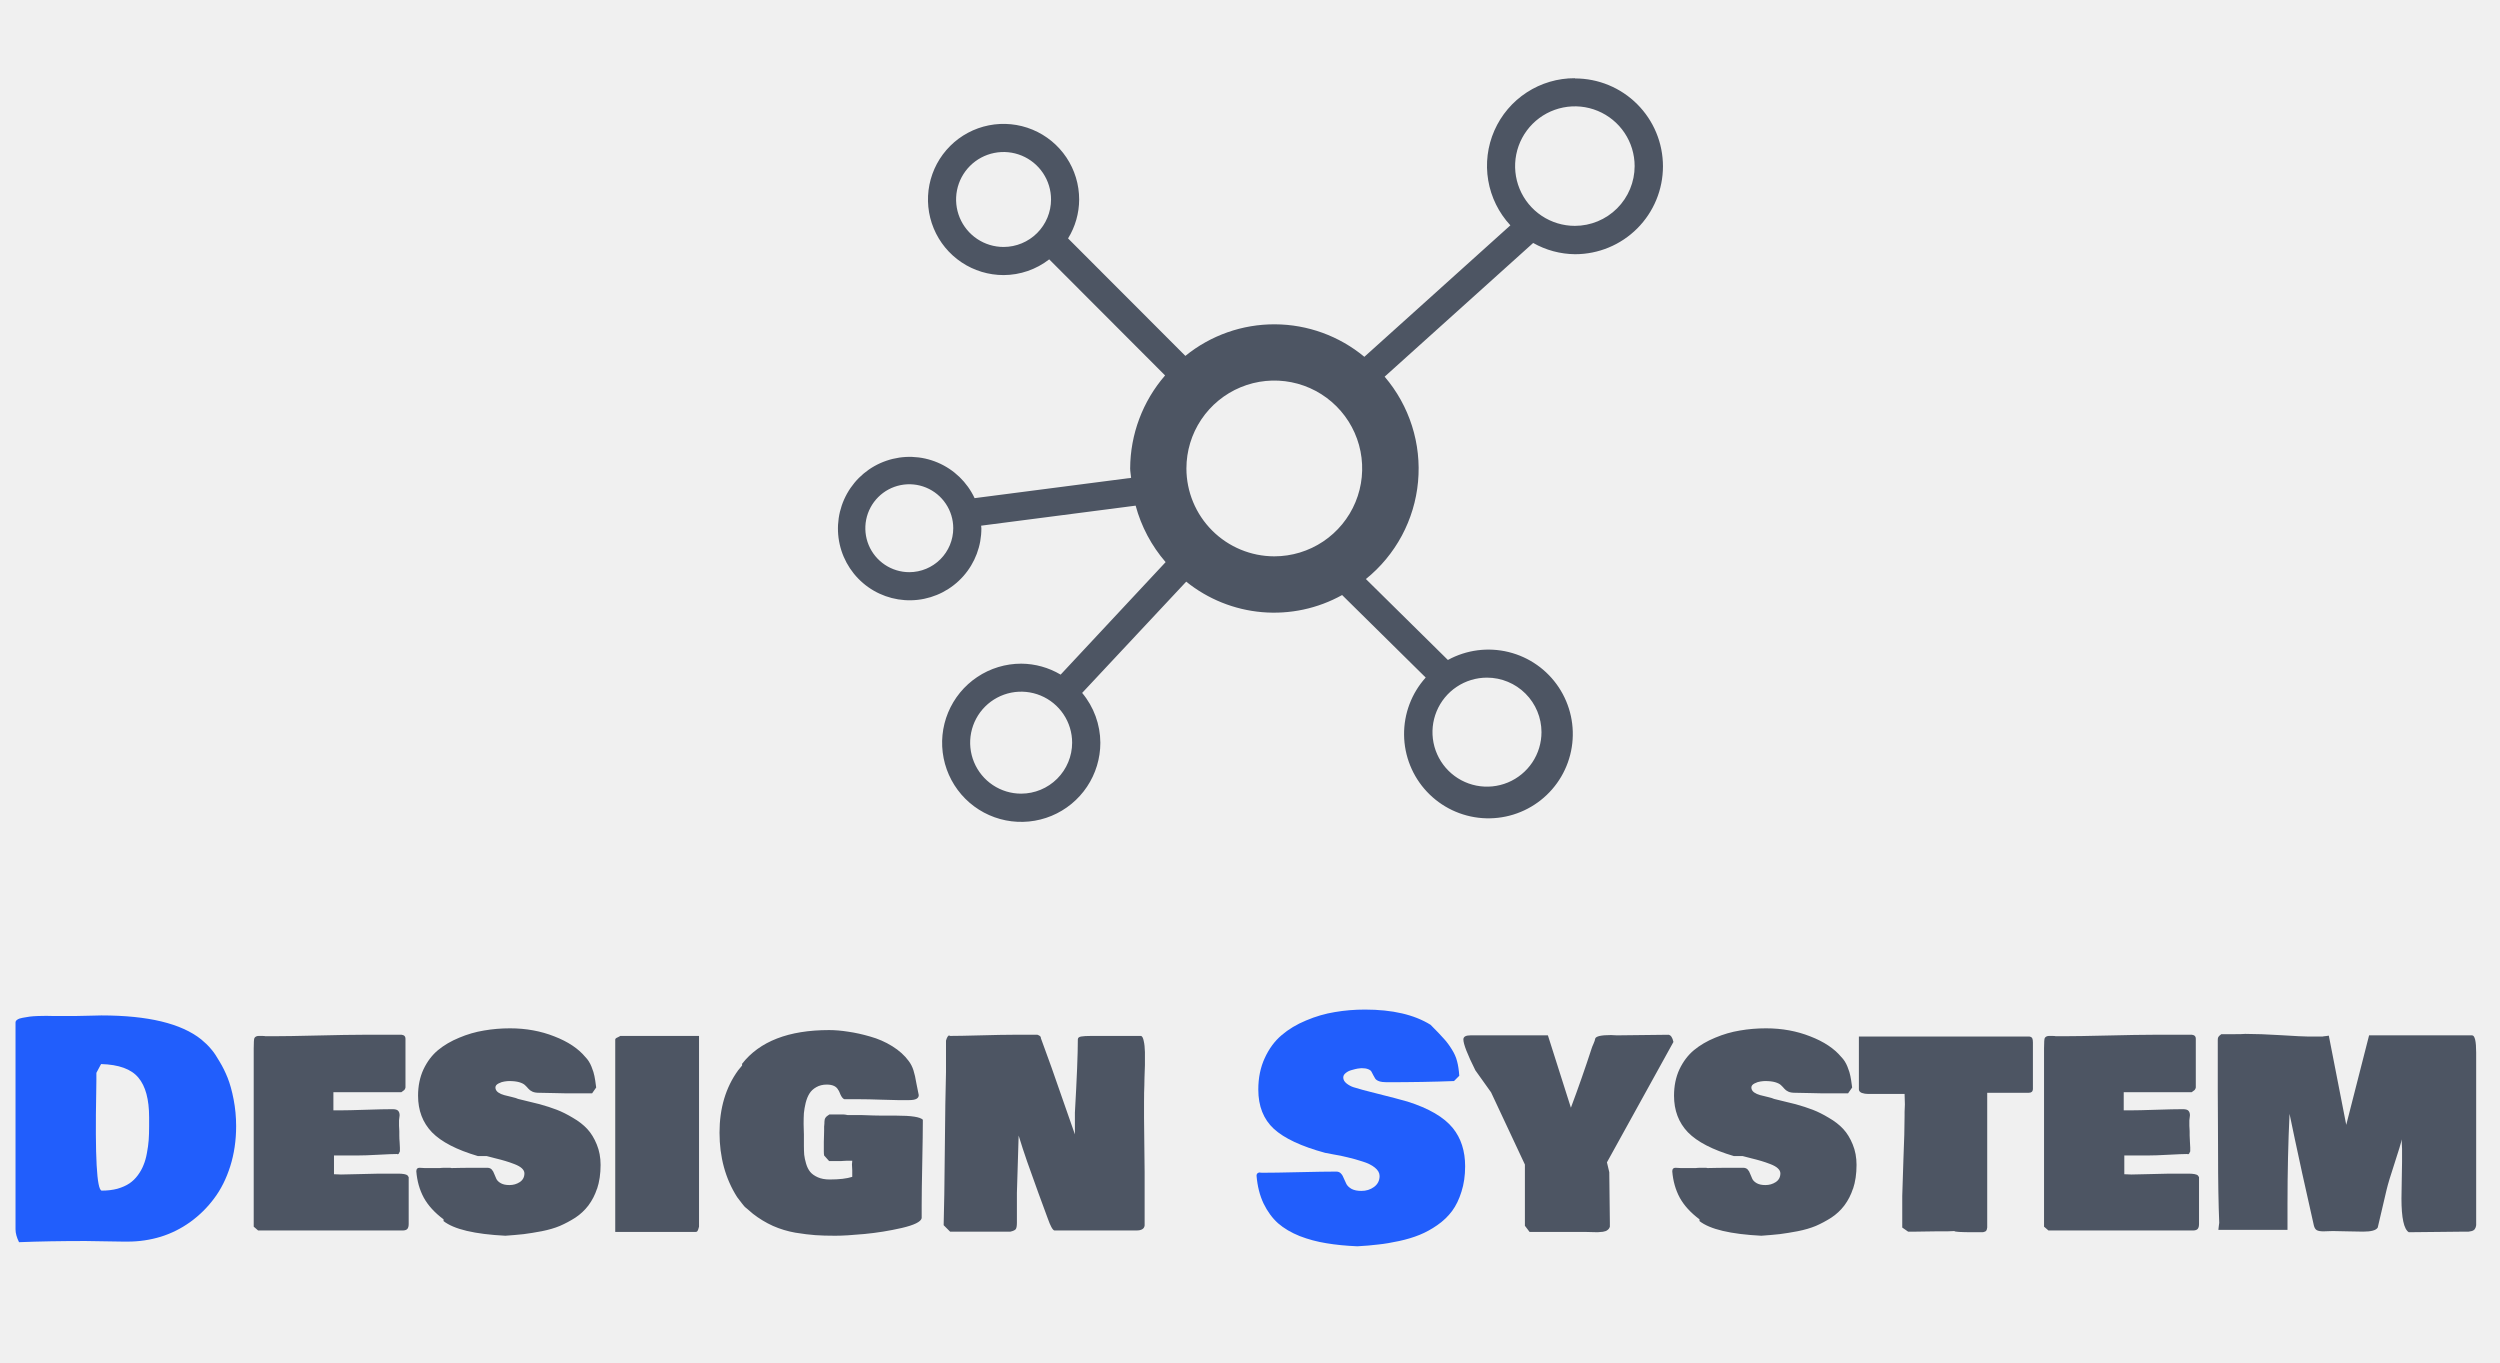
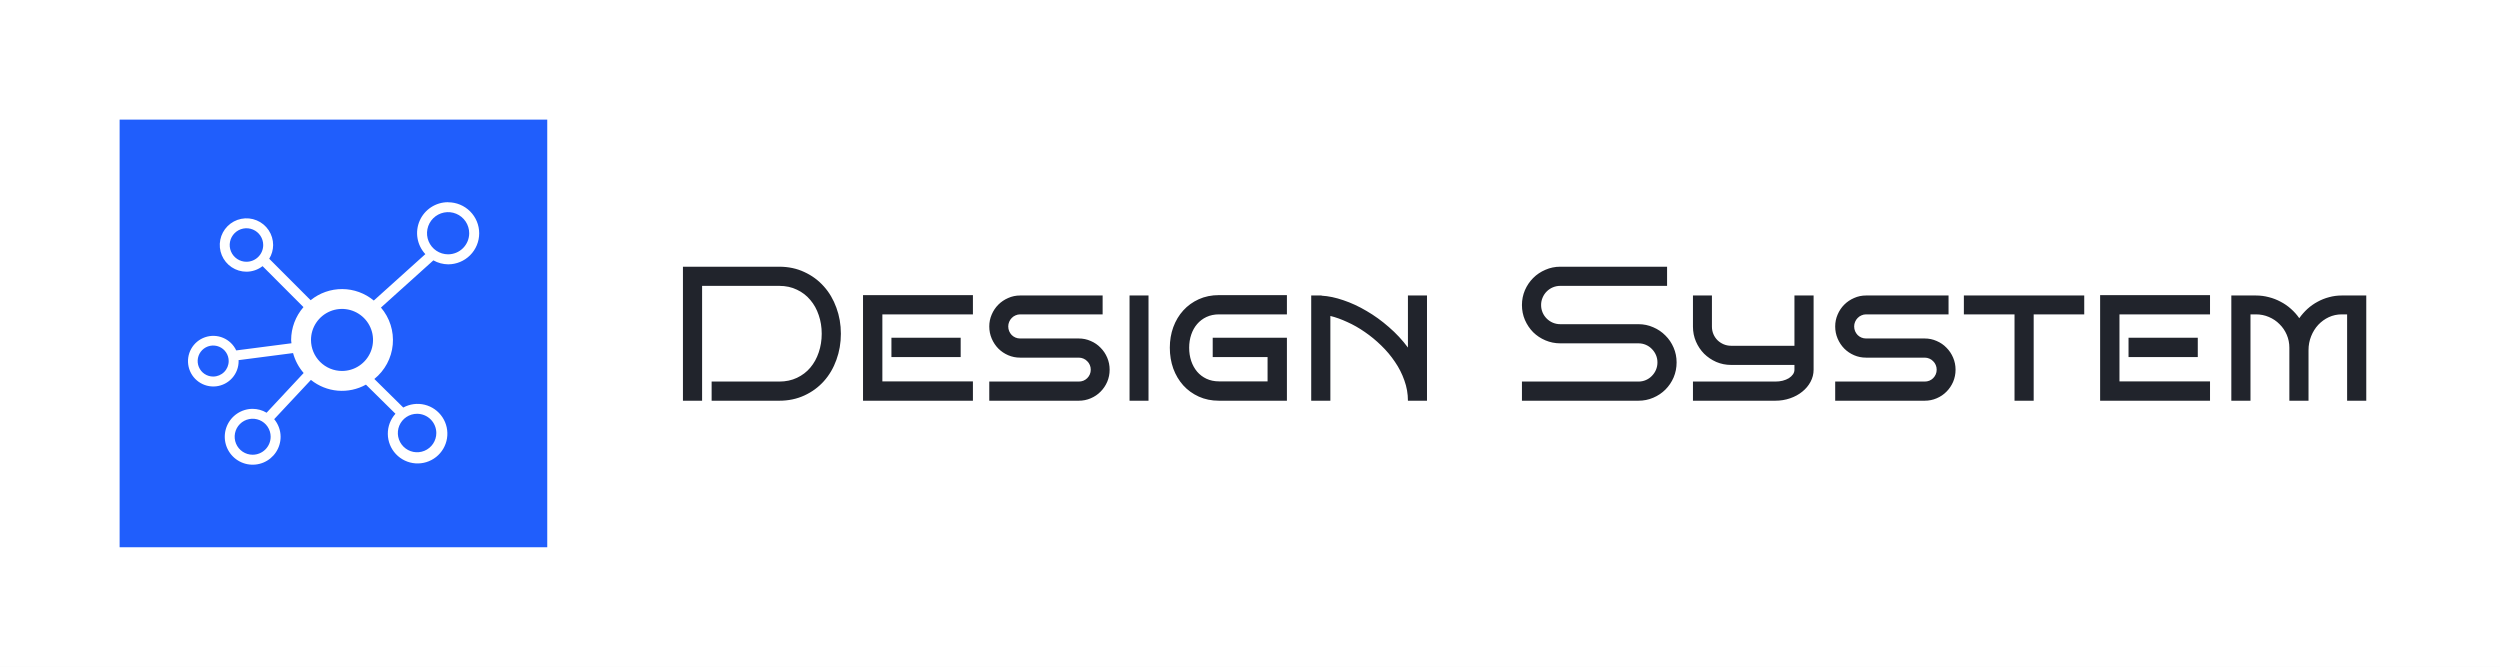
- <svg xmlns="http://www.w3.org/2000/svg" width="200" height="109" viewBox="0 0 200 109" fill="none">
-   <path d="M1.242 81.797C1.242 81.711 1.289 81.637 1.383 81.574C1.484 81.504 1.629 81.453 1.816 81.422C2.004 81.383 2.191 81.352 2.379 81.328C2.566 81.305 2.789 81.289 3.047 81.281C3.312 81.273 3.531 81.269 3.703 81.269C3.875 81.269 4.07 81.273 4.289 81.281C4.516 81.281 4.648 81.281 4.688 81.281H6C6.258 81.281 6.617 81.273 7.078 81.258C7.547 81.242 7.891 81.234 8.109 81.234C11.836 81.234 14.5 81.875 16.102 83.156L16.523 83.531C16.656 83.656 16.805 83.82 16.969 84.023C17.133 84.219 17.332 84.519 17.566 84.926C17.809 85.324 18.023 85.758 18.211 86.227C18.398 86.695 18.559 87.273 18.691 87.961C18.824 88.648 18.891 89.359 18.891 90.094C18.891 91.234 18.734 92.301 18.422 93.293C18.109 94.285 17.68 95.144 17.133 95.871C16.594 96.598 15.957 97.227 15.223 97.758C14.496 98.281 13.707 98.676 12.855 98.941C12.004 99.199 11.125 99.328 10.219 99.328H9.844C9.508 99.328 9.008 99.32 8.344 99.305C7.68 99.289 7.18 99.281 6.844 99.281C4.883 99.281 3.109 99.312 1.523 99.375C1.336 99 1.242 98.656 1.242 98.344V81.797ZM8.133 95.25C8.602 95.25 9.023 95.199 9.398 95.098C9.773 94.988 10.09 94.848 10.348 94.676C10.605 94.504 10.832 94.285 11.027 94.019C11.223 93.754 11.375 93.481 11.484 93.199C11.602 92.918 11.691 92.598 11.754 92.238C11.824 91.871 11.871 91.527 11.895 91.207C11.918 90.879 11.93 90.516 11.93 90.117V89.391C11.93 87.953 11.645 86.894 11.074 86.215C10.504 85.527 9.508 85.164 8.086 85.125C8.047 85.211 7.984 85.328 7.898 85.477C7.812 85.625 7.75 85.742 7.711 85.828V86.391C7.711 86.508 7.707 86.812 7.699 87.305C7.598 92.539 7.742 95.188 8.133 95.25ZM108.586 99.703C107.664 99.664 106.836 99.582 106.102 99.457C105.367 99.34 104.656 99.148 103.969 98.883C103.289 98.609 102.715 98.269 102.246 97.863C101.785 97.449 101.398 96.922 101.086 96.281C100.781 95.641 100.594 94.898 100.523 94.055C100.523 93.906 100.602 93.82 100.758 93.797C100.805 93.812 100.883 93.82 100.992 93.82C101.641 93.82 102.625 93.805 103.945 93.773C105.266 93.742 106.25 93.727 106.898 93.727C107.062 93.727 107.191 93.781 107.285 93.891C107.379 93.992 107.453 94.121 107.508 94.277C107.57 94.426 107.641 94.578 107.719 94.734C107.805 94.883 107.945 95.012 108.141 95.121C108.344 95.223 108.602 95.273 108.914 95.273C109.297 95.273 109.633 95.168 109.922 94.957C110.219 94.738 110.367 94.445 110.367 94.078C110.367 93.836 110.242 93.613 109.992 93.41C109.742 93.207 109.41 93.043 108.996 92.918C108.59 92.785 108.199 92.676 107.824 92.59C107.457 92.496 107.078 92.418 106.688 92.356C106.297 92.285 106.07 92.242 106.008 92.227C104.109 91.711 102.742 91.07 101.906 90.305C101.078 89.539 100.664 88.492 100.664 87.164C100.664 86.227 100.836 85.387 101.18 84.644C101.523 83.894 101.973 83.285 102.527 82.816C103.082 82.34 103.738 81.945 104.496 81.633C105.254 81.312 106.02 81.09 106.793 80.965C107.566 80.832 108.367 80.766 109.195 80.766C111.391 80.766 113.141 81.172 114.445 81.984C114.922 82.461 115.27 82.824 115.488 83.074C115.715 83.316 115.93 83.602 116.133 83.93C116.344 84.258 116.488 84.582 116.566 84.902C116.652 85.215 116.711 85.602 116.742 86.062L116.32 86.484C114.719 86.547 112.922 86.578 110.93 86.578C110.68 86.578 110.477 86.551 110.32 86.496C110.172 86.441 110.07 86.371 110.016 86.285C109.969 86.199 109.918 86.109 109.863 86.016C109.816 85.922 109.77 85.832 109.723 85.746C109.684 85.66 109.594 85.59 109.453 85.535C109.32 85.481 109.141 85.453 108.914 85.453C108.852 85.453 108.75 85.465 108.609 85.488C108.477 85.512 108.316 85.551 108.129 85.606C107.949 85.652 107.793 85.731 107.66 85.84C107.527 85.941 107.461 86.062 107.461 86.203C107.461 86.375 107.547 86.531 107.719 86.672C107.898 86.812 108.086 86.914 108.281 86.977C108.477 87.039 108.719 87.109 109.008 87.188C109.297 87.258 109.477 87.305 109.547 87.328C111.25 87.758 112.266 88.023 112.594 88.125C114.305 88.664 115.516 89.371 116.227 90.246C116.883 91.059 117.211 92.078 117.211 93.305C117.211 94.047 117.113 94.723 116.918 95.332C116.73 95.941 116.48 96.457 116.168 96.879C115.855 97.301 115.465 97.676 114.996 98.004C114.527 98.332 114.051 98.594 113.566 98.789C113.09 98.984 112.547 99.148 111.938 99.281C111.328 99.414 110.766 99.508 110.25 99.562C109.742 99.625 109.188 99.672 108.586 99.703Z" fill="#215EFC" />
-   <path d="M20.297 83.859C20.297 83.391 20.316 83.117 20.355 83.039C20.426 82.93 20.539 82.875 20.695 82.875H20.977C21.102 82.875 21.188 82.883 21.234 82.898H21.844C22.633 82.898 23.824 82.879 25.418 82.84C27.02 82.801 28.219 82.781 29.016 82.781H32.133C32.336 82.805 32.438 82.906 32.438 83.086V87C32.43 87.047 32.414 87.09 32.391 87.129C32.375 87.16 32.359 87.184 32.344 87.199C32.336 87.207 32.301 87.234 32.238 87.281C32.176 87.32 32.133 87.352 32.109 87.375H26.672V88.828H27.188C27.641 88.828 28.332 88.812 29.262 88.781C30.191 88.75 30.906 88.734 31.406 88.734C31.625 88.734 31.773 88.777 31.852 88.863C31.93 88.949 31.969 89.07 31.969 89.227C31.969 89.266 31.961 89.332 31.945 89.426C31.93 89.519 31.922 89.586 31.922 89.625V90.07C31.922 90.102 31.926 90.168 31.934 90.269C31.941 90.363 31.945 90.445 31.945 90.516V90.844C31.945 91.016 31.953 91.188 31.969 91.359C31.984 91.531 31.992 91.68 31.992 91.805V92.109C31.953 92.203 31.922 92.266 31.898 92.297C31.875 92.328 31.836 92.344 31.781 92.344V92.32C31.492 92.32 30.992 92.34 30.281 92.379C29.578 92.418 29.016 92.438 28.594 92.438H26.719V93.938C26.781 93.938 26.875 93.941 27 93.949C27.125 93.957 27.219 93.961 27.281 93.961C27.633 93.961 28.152 93.949 28.84 93.926C29.527 93.902 30.023 93.891 30.328 93.891H31.828C32.234 93.891 32.492 93.938 32.602 94.031C32.641 94.078 32.672 94.125 32.695 94.172V97.922C32.695 98.086 32.664 98.211 32.602 98.297C32.539 98.383 32.422 98.43 32.25 98.438H20.648L20.297 98.133V83.859ZM43.102 87.422C42.891 87.422 42.719 87.391 42.586 87.328C42.453 87.266 42.348 87.188 42.27 87.094C42.191 87 42.102 86.906 42 86.812C41.906 86.719 41.754 86.641 41.543 86.578C41.332 86.516 41.062 86.484 40.734 86.484C40.633 86.484 40.508 86.496 40.359 86.519C40.219 86.535 40.062 86.586 39.891 86.672C39.719 86.758 39.633 86.867 39.633 87C39.633 87.148 39.703 87.277 39.844 87.387C39.992 87.488 40.156 87.562 40.336 87.609C40.523 87.648 40.73 87.699 40.957 87.762C41.191 87.816 41.355 87.867 41.449 87.914L43.172 88.336C43.68 88.477 44.137 88.625 44.543 88.781C44.949 88.938 45.379 89.152 45.832 89.426C46.293 89.691 46.676 89.988 46.98 90.316C47.285 90.644 47.539 91.059 47.742 91.559C47.945 92.051 48.047 92.594 48.047 93.188C48.047 93.906 47.953 94.547 47.766 95.109V95.086C47.602 95.586 47.371 96.035 47.074 96.434C46.777 96.824 46.426 97.152 46.02 97.418C45.613 97.676 45.203 97.894 44.789 98.074C44.375 98.246 43.895 98.387 43.348 98.496C42.809 98.598 42.324 98.676 41.895 98.731C41.473 98.777 40.984 98.82 40.43 98.859C37.969 98.734 36.32 98.344 35.484 97.688V97.547C34.773 97.016 34.246 96.438 33.902 95.812C33.566 95.188 33.367 94.484 33.305 93.703C33.305 93.516 33.391 93.422 33.562 93.422C33.609 93.422 33.68 93.426 33.773 93.434C33.867 93.441 33.938 93.445 33.984 93.445H35.18C35.289 93.43 35.445 93.422 35.648 93.422H35.953C36.016 93.422 36.07 93.43 36.117 93.445C36.57 93.43 37.344 93.422 38.438 93.422H38.977C39.133 93.422 39.254 93.469 39.34 93.562C39.426 93.656 39.492 93.773 39.539 93.914C39.594 94.047 39.652 94.184 39.715 94.324C39.785 94.457 39.906 94.57 40.078 94.664C40.25 94.758 40.477 94.805 40.758 94.805C41.062 94.805 41.336 94.727 41.578 94.57C41.828 94.406 41.953 94.172 41.953 93.867C41.953 93.727 41.887 93.594 41.754 93.469C41.621 93.344 41.422 93.231 41.156 93.129C40.891 93.027 40.652 92.945 40.441 92.883C40.238 92.82 39.961 92.746 39.609 92.66C39.258 92.574 39.031 92.516 38.93 92.484H38.227C36.531 91.984 35.309 91.352 34.559 90.586C33.816 89.812 33.445 88.836 33.445 87.656C33.445 86.875 33.59 86.172 33.879 85.547C34.176 84.922 34.562 84.41 35.039 84.012C35.523 83.613 36.09 83.281 36.738 83.016C37.387 82.742 38.047 82.551 38.719 82.441C39.391 82.324 40.086 82.266 40.805 82.266C42.078 82.266 43.258 82.481 44.344 82.91C45.438 83.332 46.266 83.883 46.828 84.562C47.031 84.766 47.195 85.023 47.32 85.336C47.445 85.648 47.523 85.898 47.555 86.086C47.594 86.266 47.641 86.57 47.695 87L47.367 87.469H45.375C45.156 87.469 44.793 87.461 44.285 87.445C43.777 87.43 43.383 87.422 43.102 87.422ZM49.219 98.555V83.156C49.227 83.094 49.289 83.039 49.406 82.992C49.523 82.938 49.594 82.898 49.617 82.875H55.922V98.133C55.883 98.297 55.844 98.41 55.805 98.473C55.773 98.527 55.719 98.555 55.641 98.555H49.219ZM73.734 97.453C73.672 97.742 73.141 98.004 72.141 98.238C71.148 98.465 70.156 98.625 69.164 98.719C68.18 98.812 67.398 98.859 66.82 98.859C66.211 98.859 65.68 98.844 65.227 98.812C64.781 98.781 64.246 98.715 63.621 98.613C63.004 98.504 62.41 98.324 61.84 98.074C61.27 97.816 60.734 97.492 60.234 97.102L59.742 96.68C59.609 96.586 59.477 96.445 59.344 96.258L58.969 95.766C58.031 94.289 57.562 92.57 57.562 90.609C57.562 88.664 58.055 87.008 59.039 85.641L59.367 85.242V85.078V85.102C60.773 83.305 63.094 82.406 66.328 82.406C66.797 82.406 67.305 82.449 67.852 82.535C68.406 82.613 68.992 82.742 69.609 82.922C70.234 83.094 70.824 83.352 71.379 83.695C71.934 84.039 72.375 84.438 72.703 84.891C72.867 85.109 72.992 85.356 73.078 85.629C73.164 85.894 73.242 86.242 73.312 86.672C73.391 87.094 73.453 87.406 73.5 87.609C73.5 87.875 73.25 88.008 72.75 88.008H71.789C71.57 88.008 71.121 87.996 70.441 87.973C69.769 87.949 69.234 87.938 68.836 87.938H67.547C67.438 87.898 67.336 87.777 67.242 87.574C67.156 87.363 67.102 87.242 67.078 87.211V87.234C66.938 86.922 66.625 86.766 66.141 86.766C65.82 86.766 65.539 86.836 65.297 86.977C65.062 87.109 64.883 87.277 64.758 87.481C64.633 87.676 64.531 87.926 64.453 88.231C64.383 88.527 64.336 88.801 64.312 89.051C64.297 89.301 64.289 89.586 64.289 89.906C64.289 90.016 64.293 90.168 64.301 90.363C64.309 90.559 64.312 90.688 64.312 90.75V91.641C64.312 91.922 64.32 92.168 64.336 92.379C64.359 92.59 64.41 92.828 64.488 93.094C64.566 93.359 64.676 93.578 64.816 93.75C64.957 93.922 65.16 94.066 65.426 94.184C65.691 94.301 66.008 94.359 66.375 94.359C67.141 94.359 67.742 94.289 68.18 94.148V93.633C68.18 93.57 68.176 93.488 68.168 93.387C68.16 93.285 68.156 93.203 68.156 93.141C68.156 93.125 68.16 93.086 68.168 93.023C68.176 92.961 68.18 92.906 68.18 92.859H67.734C67.672 92.859 67.594 92.863 67.5 92.871C67.406 92.879 67.344 92.883 67.312 92.883H66.328L65.93 92.438C65.914 92.359 65.906 92.242 65.906 92.086V91.359C65.906 91.266 65.91 91.121 65.918 90.926C65.926 90.731 65.93 90.57 65.93 90.445V90.117C65.93 90.102 65.934 90.066 65.941 90.012C65.949 89.957 65.953 89.906 65.953 89.859V89.766C65.953 89.625 65.981 89.512 66.035 89.426C66.09 89.34 66.195 89.25 66.352 89.156H67.453C67.531 89.156 67.648 89.172 67.805 89.203H68.859C69.641 89.234 70.219 89.25 70.594 89.25H71.719C72.906 89.25 73.609 89.359 73.828 89.578C73.828 90.328 73.812 91.469 73.781 93C73.75 94.531 73.734 95.672 73.734 96.422V97.453ZM91.289 82.875C91.383 82.906 91.453 83.043 91.5 83.285C91.555 83.519 91.586 83.816 91.594 84.176C91.602 84.535 91.602 84.879 91.594 85.207C91.586 85.535 91.574 85.871 91.559 86.215C91.551 86.559 91.547 86.773 91.547 86.859C91.531 87.172 91.523 87.609 91.523 88.172V89.414C91.523 89.961 91.531 90.711 91.547 91.664C91.562 92.617 91.57 93.32 91.57 93.773V98.039C91.539 98.305 91.32 98.438 90.914 98.438H84.352C84.211 98.406 84.031 98.078 83.812 97.453C83.664 97.039 83.414 96.359 83.062 95.414C82.719 94.469 82.422 93.641 82.172 92.93C81.922 92.211 81.695 91.516 81.492 90.844V90.773V90.844C81.469 91.359 81.445 92.129 81.422 93.152C81.398 94.168 81.375 94.93 81.352 95.438V97.828C81.352 98.062 81.324 98.227 81.269 98.32C81.215 98.406 81.07 98.477 80.836 98.531H76.008L75.492 98.016C75.531 96.719 75.562 94.688 75.586 91.922C75.609 89.156 75.641 87.109 75.68 85.781V83.25C75.758 82.969 75.852 82.828 75.961 82.828V82.875C76.492 82.875 77.324 82.859 78.457 82.828C79.598 82.797 80.453 82.781 81.023 82.781H82.992C83 82.781 83.012 82.785 83.027 82.793C83.168 82.848 83.246 82.91 83.262 82.981L83.273 83.062C83.555 83.82 83.84 84.606 84.129 85.418C84.418 86.231 84.762 87.215 85.16 88.371C85.559 89.519 85.836 90.312 85.992 90.75V89.016C86.148 86.266 86.227 84.312 86.227 83.156C86.227 83.031 86.312 82.953 86.484 82.922C86.656 82.891 86.922 82.875 87.281 82.875H91.289ZM123.832 82.828L125.672 88.617C126.266 87.031 126.82 85.445 127.336 83.859C127.352 83.797 127.398 83.68 127.477 83.508C127.555 83.336 127.602 83.195 127.617 83.086C127.68 82.898 128.102 82.805 128.883 82.805C128.938 82.805 129.012 82.809 129.105 82.816C129.207 82.824 129.289 82.828 129.352 82.828C130.625 82.812 132 82.797 133.477 82.781C133.664 82.805 133.797 82.996 133.875 83.356L128.555 92.988L128.742 93.773C128.742 94.227 128.75 94.918 128.766 95.848C128.781 96.777 128.789 97.422 128.789 97.781V98.133C128.758 98.242 128.695 98.332 128.602 98.402C128.516 98.473 128.391 98.519 128.227 98.543C128.07 98.559 127.93 98.57 127.805 98.578C127.688 98.578 127.516 98.574 127.289 98.566C127.07 98.559 126.922 98.555 126.844 98.555H122.367L121.992 98.062V93.164L119.285 87.387L118.031 85.629C117.391 84.348 117.07 83.523 117.07 83.156C117.07 82.938 117.258 82.828 117.633 82.828H123.832ZM143.578 87.422C143.367 87.422 143.195 87.391 143.062 87.328C142.93 87.266 142.824 87.188 142.746 87.094C142.668 87 142.578 86.906 142.477 86.812C142.383 86.719 142.23 86.641 142.02 86.578C141.809 86.516 141.539 86.484 141.211 86.484C141.109 86.484 140.984 86.496 140.836 86.519C140.695 86.535 140.539 86.586 140.367 86.672C140.195 86.758 140.109 86.867 140.109 87C140.109 87.148 140.18 87.277 140.32 87.387C140.469 87.488 140.633 87.562 140.812 87.609C141 87.648 141.207 87.699 141.434 87.762C141.668 87.816 141.832 87.867 141.926 87.914L143.648 88.336C144.156 88.477 144.613 88.625 145.02 88.781C145.426 88.938 145.855 89.152 146.309 89.426C146.77 89.691 147.152 89.988 147.457 90.316C147.762 90.644 148.016 91.059 148.219 91.559C148.422 92.051 148.523 92.594 148.523 93.188C148.523 93.906 148.43 94.547 148.242 95.109V95.086C148.078 95.586 147.848 96.035 147.551 96.434C147.254 96.824 146.902 97.152 146.496 97.418C146.09 97.676 145.68 97.894 145.266 98.074C144.852 98.246 144.371 98.387 143.824 98.496C143.285 98.598 142.801 98.676 142.371 98.731C141.949 98.777 141.461 98.82 140.906 98.859C138.445 98.734 136.797 98.344 135.961 97.688V97.547C135.25 97.016 134.723 96.438 134.379 95.812C134.043 95.188 133.844 94.484 133.781 93.703C133.781 93.516 133.867 93.422 134.039 93.422C134.086 93.422 134.156 93.426 134.25 93.434C134.344 93.441 134.414 93.445 134.461 93.445H135.656C135.766 93.43 135.922 93.422 136.125 93.422H136.43C136.492 93.422 136.547 93.43 136.594 93.445C137.047 93.43 137.82 93.422 138.914 93.422H139.453C139.609 93.422 139.73 93.469 139.816 93.562C139.902 93.656 139.969 93.773 140.016 93.914C140.07 94.047 140.129 94.184 140.191 94.324C140.262 94.457 140.383 94.57 140.555 94.664C140.727 94.758 140.953 94.805 141.234 94.805C141.539 94.805 141.812 94.727 142.055 94.57C142.305 94.406 142.43 94.172 142.43 93.867C142.43 93.727 142.363 93.594 142.23 93.469C142.098 93.344 141.898 93.231 141.633 93.129C141.367 93.027 141.129 92.945 140.918 92.883C140.715 92.82 140.438 92.746 140.086 92.66C139.734 92.574 139.508 92.516 139.406 92.484H138.703C137.008 91.984 135.785 91.352 135.035 90.586C134.293 89.812 133.922 88.836 133.922 87.656C133.922 86.875 134.066 86.172 134.355 85.547C134.652 84.922 135.039 84.41 135.516 84.012C136 83.613 136.566 83.281 137.215 83.016C137.863 82.742 138.523 82.551 139.195 82.441C139.867 82.324 140.562 82.266 141.281 82.266C142.555 82.266 143.734 82.481 144.82 82.91C145.914 83.332 146.742 83.883 147.305 84.562C147.508 84.766 147.672 85.023 147.797 85.336C147.922 85.648 148 85.898 148.031 86.086C148.07 86.266 148.117 86.57 148.172 87L147.844 87.469H145.852C145.633 87.469 145.27 87.461 144.762 87.445C144.254 87.43 143.859 87.422 143.578 87.422ZM148.711 87.141V82.922H162.352C162.477 82.945 162.555 82.996 162.586 83.074C162.617 83.144 162.633 83.25 162.633 83.391V87.141C162.617 87.328 162.508 87.422 162.305 87.422H158.977V98.203C158.977 98.211 158.973 98.231 158.965 98.262C158.957 98.293 158.953 98.312 158.953 98.32C158.953 98.328 158.949 98.344 158.941 98.367C158.934 98.391 158.926 98.406 158.918 98.414C158.91 98.422 158.902 98.438 158.895 98.461C158.887 98.477 158.875 98.488 158.859 98.496C158.852 98.496 158.836 98.504 158.812 98.519C158.797 98.527 158.777 98.535 158.754 98.543C158.738 98.551 158.715 98.559 158.684 98.566C158.66 98.566 158.633 98.57 158.602 98.578H157.852C156.852 98.578 156.352 98.547 156.352 98.484C156.289 98.484 156.195 98.488 156.07 98.496C155.945 98.504 155.852 98.508 155.789 98.508H154.852C154.672 98.508 154.414 98.512 154.078 98.519C153.75 98.527 153.492 98.531 153.305 98.531H152.648L152.18 98.203V95.672C152.188 95.219 152.219 94.25 152.273 92.766C152.336 91.281 152.367 90.109 152.367 89.25V88.945C152.367 88.883 152.371 88.785 152.379 88.652C152.387 88.519 152.391 88.422 152.391 88.359C152.391 88.289 152.387 88.148 152.379 87.938C152.371 87.719 152.367 87.578 152.367 87.516H149.438C149.266 87.516 149.102 87.488 148.945 87.434C148.789 87.371 148.711 87.273 148.711 87.141ZM163.523 83.859C163.523 83.391 163.543 83.117 163.582 83.039C163.652 82.93 163.766 82.875 163.922 82.875H164.203C164.328 82.875 164.414 82.883 164.461 82.898H165.07C165.859 82.898 167.051 82.879 168.645 82.84C170.246 82.801 171.445 82.781 172.242 82.781H175.359C175.562 82.805 175.664 82.906 175.664 83.086V87C175.656 87.047 175.641 87.09 175.617 87.129C175.602 87.16 175.586 87.184 175.57 87.199C175.562 87.207 175.527 87.234 175.465 87.281C175.402 87.32 175.359 87.352 175.336 87.375H169.898V88.828H170.414C170.867 88.828 171.559 88.812 172.488 88.781C173.418 88.75 174.133 88.734 174.633 88.734C174.852 88.734 175 88.777 175.078 88.863C175.156 88.949 175.195 89.07 175.195 89.227C175.195 89.266 175.188 89.332 175.172 89.426C175.156 89.519 175.148 89.586 175.148 89.625V90.07C175.148 90.102 175.152 90.168 175.16 90.269C175.168 90.363 175.172 90.445 175.172 90.516V90.844C175.172 91.016 175.18 91.188 175.195 91.359C175.211 91.531 175.219 91.68 175.219 91.805V92.109C175.18 92.203 175.148 92.266 175.125 92.297C175.102 92.328 175.062 92.344 175.008 92.344V92.32C174.719 92.32 174.219 92.34 173.508 92.379C172.805 92.418 172.242 92.438 171.82 92.438H169.945V93.938C170.008 93.938 170.102 93.941 170.227 93.949C170.352 93.957 170.445 93.961 170.508 93.961C170.859 93.961 171.379 93.949 172.066 93.926C172.754 93.902 173.25 93.891 173.555 93.891H175.055C175.461 93.891 175.719 93.938 175.828 94.031C175.867 94.078 175.898 94.125 175.922 94.172V97.922C175.922 98.086 175.891 98.211 175.828 98.297C175.766 98.383 175.648 98.43 175.477 98.438H163.875L163.523 98.133V83.859ZM185.812 82.922C185.867 82.906 185.953 82.894 186.07 82.887C186.195 82.871 186.273 82.859 186.305 82.852L187.699 89.988L189.527 82.828H197.766C197.984 82.828 198.094 83.289 198.094 84.211V98.016C198.078 98.141 198.043 98.242 197.988 98.32C197.934 98.398 197.852 98.453 197.742 98.484C197.641 98.508 197.559 98.523 197.496 98.531C197.441 98.531 197.344 98.531 197.203 98.531C196.711 98.531 195.961 98.539 194.953 98.555C193.953 98.57 193.203 98.578 192.703 98.578C192.312 98.336 192.117 97.438 192.117 95.883C192.117 95.492 192.125 94.984 192.141 94.359C192.156 93.727 192.164 93.258 192.164 92.953V91.922C192.164 91.867 192.16 91.781 192.152 91.664C192.145 91.539 192.141 91.445 192.141 91.383C192.141 91.117 192.156 90.688 192.188 90.094V90.984C192.078 91.445 191.867 92.148 191.555 93.094C191.242 94.039 191.031 94.742 190.922 95.203L190.219 98.203C190.094 98.422 189.703 98.531 189.047 98.531C188.727 98.531 188.309 98.523 187.793 98.508C187.285 98.492 186.898 98.484 186.633 98.484C186.555 98.484 186.422 98.488 186.234 98.496C186.047 98.504 185.93 98.508 185.883 98.508C185.633 98.508 185.453 98.477 185.344 98.414C185.234 98.352 185.156 98.227 185.109 98.039C184.375 94.781 183.867 92.477 183.586 91.125L183.164 89.109C183.055 91.383 183 93.789 183 96.328V98.391H177.469C177.469 98.344 177.48 98.242 177.504 98.086C177.527 97.93 177.539 97.844 177.539 97.828C177.477 96.328 177.445 94.477 177.445 92.273C177.445 91.609 177.441 90.727 177.434 89.625C177.426 88.516 177.422 87.75 177.422 87.328V83.18C177.422 83.078 177.438 83.004 177.469 82.957C177.5 82.902 177.578 82.828 177.703 82.734H178.781C179.172 82.734 179.453 82.727 179.625 82.711C180.414 82.711 181.371 82.746 182.496 82.816C183.629 82.887 184.336 82.922 184.617 82.922H185.812ZM192.188 90.023V90V90.023Z" fill="#4D5563" />
-   <g clip-path="url(#clip0_950_23)">
-     <mask id="mask0_950_23" style="mask-type:luminance" maskUnits="userSpaceOnUse" x="64" y="0" width="72" height="72">
-       <path d="M136 0H64V72H136V0Z" fill="white" />
+ <svg xmlns="http://www.w3.org/2000/svg" width="836" height="223" viewBox="0 0 836 223" fill="none">
+   <rect width="836" height="223" fill="white" />
+   <rect x="40" y="40" width="143" height="143" fill="#205EFC" />
+   <g clip-path="url(#clip0_985_118)">
+     <mask id="mask0_985_118" style="mask-type:luminance" maskUnits="userSpaceOnUse" x="58" y="58" width="107" height="107">
+       <path d="M164.614 58.386H58.386V164.614H164.614V58.386Z" fill="white" />
    </mask>
-     <g mask="url(#mask0_950_23)">
-       <path d="M125.99 6.257C124.624 6.252 123.287 6.646 122.143 7.391C120.998 8.135 120.097 9.199 119.548 10.449C119 11.7 118.83 13.083 119.057 14.429C119.285 15.776 119.901 17.026 120.83 18.027L109.148 28.545C107.139 26.877 104.613 25.958 102.002 25.945C99.391 25.931 96.856 26.824 94.829 28.471L85.445 19.073C86.022 18.137 86.329 17.06 86.333 15.961C86.334 14.765 85.979 13.595 85.315 12.6C84.651 11.605 83.706 10.83 82.601 10.372C81.496 9.914 80.279 9.794 79.106 10.027C77.933 10.26 76.855 10.836 76.009 11.682C75.163 12.528 74.587 13.606 74.353 14.78C74.12 15.953 74.24 17.169 74.698 18.274C75.156 19.38 75.932 20.324 76.927 20.988C77.922 21.653 79.091 22.007 80.288 22.007C81.61 22.002 82.893 21.56 83.937 20.749L93.207 30.035C91.416 32.101 90.424 34.741 90.413 37.476C90.413 37.734 90.471 37.975 90.489 38.229L77.968 39.852C77.368 38.571 76.316 37.557 75.013 37.005C73.712 36.452 72.251 36.4 70.913 36.859C69.575 37.317 68.454 38.253 67.764 39.488C67.074 40.723 66.865 42.169 67.176 43.548C67.487 44.928 68.296 46.144 69.449 46.964C70.602 47.783 72.017 48.147 73.422 47.987C74.828 47.827 76.124 47.154 77.063 46.096C78.002 45.038 78.517 43.671 78.51 42.257C78.51 42.187 78.492 42.124 78.49 42.054L90.851 40.452C91.3 42.12 92.12 43.665 93.25 44.97L84.851 53.97C83.897 53.403 82.81 53.1 81.701 53.093C80.449 53.092 79.225 53.463 78.183 54.159C77.142 54.854 76.331 55.842 75.851 56.999C75.372 58.156 75.246 59.428 75.491 60.656C75.735 61.884 76.338 63.012 77.223 63.898C78.108 64.783 79.236 65.386 80.464 65.63C81.692 65.874 82.965 65.748 84.121 65.269C85.278 64.79 86.267 63.978 86.962 62.937C87.657 61.896 88.028 60.672 88.028 59.42C88.021 57.962 87.507 56.552 86.572 55.433L94.897 46.532C96.633 47.932 98.747 48.782 100.969 48.973C103.191 49.163 105.419 48.687 107.369 47.603L114.056 54.204C112.924 55.462 112.307 57.099 112.326 58.791C112.344 60.483 112.997 62.106 114.156 63.339C115.314 64.572 116.893 65.325 118.581 65.449C120.268 65.573 121.94 65.059 123.266 64.008C124.593 62.958 125.476 61.448 125.741 59.777C126.007 58.106 125.635 56.396 124.7 54.986C123.765 53.576 122.335 52.569 120.692 52.164C119.049 51.759 117.314 51.985 115.831 52.798L109.272 46.323C110.452 45.371 111.429 44.192 112.146 42.856C112.862 41.52 113.303 40.054 113.443 38.545C113.583 37.035 113.418 35.513 112.959 34.069C112.5 32.624 111.756 31.286 110.771 30.134L122.653 19.437C123.676 20.016 124.83 20.326 126.005 20.337C127.87 20.337 129.659 19.597 130.977 18.278C132.296 16.959 133.037 15.171 133.037 13.306C133.037 11.441 132.296 9.653 130.977 8.334C129.659 7.016 127.87 6.275 126.005 6.275L125.99 6.257ZM72.743 45.774C72.048 45.774 71.368 45.567 70.79 45.181C70.211 44.794 69.76 44.245 69.494 43.603C69.228 42.96 69.159 42.253 69.294 41.571C69.43 40.889 69.765 40.262 70.257 39.77C70.748 39.278 71.375 38.943 72.057 38.808C72.74 38.672 73.447 38.742 74.089 39.008C74.732 39.274 75.281 39.725 75.667 40.303C76.054 40.881 76.26 41.561 76.26 42.257C76.26 43.189 75.889 44.084 75.229 44.743C74.57 45.402 73.676 45.773 72.743 45.774ZM123.319 58.569C123.319 59.432 123.064 60.275 122.585 60.993C122.106 61.71 121.425 62.269 120.629 62.6C119.832 62.93 118.955 63.017 118.109 62.849C117.263 62.681 116.486 62.266 115.876 61.656C115.266 61.046 114.85 60.269 114.682 59.423C114.513 58.577 114.6 57.7 114.93 56.903C115.26 56.106 115.818 55.425 116.536 54.946C117.253 54.467 118.096 54.211 118.958 54.211C120.114 54.212 121.222 54.672 122.04 55.489C122.857 56.306 123.317 57.414 123.319 58.569ZM80.288 19.757C79.536 19.757 78.802 19.535 78.177 19.118C77.552 18.701 77.065 18.107 76.777 17.413C76.489 16.719 76.414 15.956 76.56 15.219C76.707 14.482 77.068 13.805 77.6 13.273C78.131 12.742 78.808 12.38 79.545 12.234C80.282 12.087 81.046 12.163 81.74 12.45C82.434 12.738 83.027 13.225 83.444 13.85C83.861 14.475 84.084 15.21 84.083 15.961C84.082 16.967 83.682 17.932 82.97 18.644C82.259 19.355 81.294 19.756 80.288 19.757ZM81.694 63.492C80.887 63.493 80.098 63.254 79.427 62.806C78.756 62.358 78.233 61.721 77.924 60.976C77.614 60.23 77.533 59.41 77.69 58.619C77.848 57.827 78.236 57.1 78.806 56.529C79.377 55.959 80.104 55.57 80.895 55.412C81.686 55.255 82.507 55.336 83.252 55.644C83.998 55.953 84.635 56.476 85.083 57.147C85.532 57.818 85.771 58.606 85.771 59.413C85.77 60.494 85.34 61.531 84.576 62.295C83.811 63.06 82.775 63.491 81.694 63.492ZM94.913 37.476C94.913 36.085 95.325 34.725 96.098 33.569C96.87 32.413 97.968 31.512 99.253 30.98C100.538 30.447 101.952 30.308 103.316 30.579C104.68 30.851 105.932 31.52 106.916 32.504C107.899 33.487 108.569 34.74 108.84 36.104C109.111 37.468 108.972 38.882 108.44 40.166C107.908 41.451 107.006 42.549 105.85 43.322C104.694 44.094 103.335 44.507 101.944 44.507C100.08 44.505 98.293 43.763 96.975 42.445C95.656 41.127 94.915 39.34 94.913 37.476ZM125.99 18.069C125.044 18.069 124.12 17.789 123.333 17.264C122.547 16.738 121.934 15.992 121.572 15.118C121.21 14.244 121.116 13.283 121.3 12.355C121.485 11.428 121.94 10.576 122.609 9.907C123.277 9.239 124.129 8.783 125.057 8.599C125.984 8.414 126.946 8.509 127.819 8.871C128.693 9.233 129.44 9.846 129.965 10.632C130.49 11.418 130.771 12.342 130.771 13.288C130.77 14.556 130.266 15.771 129.369 16.668C128.473 17.564 127.257 18.068 125.99 18.069Z" fill="#4D5563" />
+     <g mask="url(#mask0_985_118)">
+       <path d="M149.845 67.617C147.831 67.61 145.858 68.191 144.17 69.29C142.481 70.389 141.151 71.957 140.342 73.802C139.534 75.647 139.282 77.689 139.618 79.675C139.954 81.661 140.863 83.506 142.233 84.982L124.998 100.502C122.034 98.041 118.307 96.684 114.454 96.665C110.602 96.645 106.861 97.962 103.872 100.392L90.025 86.526C90.877 85.145 91.33 83.557 91.337 81.935C91.337 80.17 90.815 78.444 89.834 76.976C88.854 75.508 87.46 74.364 85.83 73.688C84.199 73.012 82.405 72.835 80.674 73.18C78.942 73.524 77.352 74.374 76.104 75.622C74.856 76.87 74.006 78.46 73.662 80.192C73.317 81.923 73.494 83.717 74.17 85.348C74.846 86.978 75.99 88.372 77.458 89.352C78.926 90.332 80.652 90.855 82.417 90.855C84.367 90.848 86.261 90.195 87.801 88.999L101.478 102.699C98.835 105.748 97.372 109.643 97.355 113.677C97.355 114.059 97.442 114.414 97.468 114.789L78.994 117.183C78.109 115.293 76.556 113.798 74.635 112.983C72.715 112.168 70.56 112.091 68.586 112.767C66.612 113.443 64.957 114.825 63.94 116.646C62.922 118.468 62.613 120.601 63.072 122.637C63.53 124.673 64.725 126.467 66.426 127.676C68.127 128.884 70.215 129.422 72.288 129.186C74.361 128.95 76.274 127.956 77.659 126.396C79.045 124.835 79.805 122.818 79.794 120.732C79.794 120.629 79.768 120.536 79.764 120.433L98.002 118.069C98.664 120.53 99.874 122.809 101.541 124.735L89.149 138.014C87.742 137.177 86.138 136.73 84.502 136.719C82.654 136.718 80.849 137.265 79.312 138.291C77.776 139.317 76.579 140.775 75.871 142.482C75.164 144.188 74.979 146.066 75.339 147.878C75.7 149.69 76.589 151.354 77.895 152.66C79.201 153.966 80.865 154.856 82.677 155.216C84.489 155.576 86.367 155.391 88.073 154.684C89.78 153.977 91.238 152.779 92.264 151.243C93.29 149.707 93.837 147.901 93.836 146.054C93.827 143.903 93.068 141.822 91.689 140.171L103.971 127.039C106.532 129.105 109.652 130.359 112.93 130.64C116.209 130.922 119.496 130.218 122.372 128.619L132.238 138.359C130.569 140.215 129.658 142.63 129.686 145.126C129.713 147.622 130.676 150.017 132.386 151.836C134.095 153.656 136.425 154.767 138.914 154.949C141.404 155.132 143.871 154.374 145.828 152.824C147.784 151.274 149.088 149.046 149.479 146.58C149.871 144.115 149.323 141.593 147.943 139.513C146.563 137.432 144.453 135.946 142.029 135.348C139.606 134.75 137.046 135.084 134.857 136.284L125.18 126.73C126.922 125.326 128.363 123.587 129.42 121.616C130.477 119.645 131.128 117.482 131.334 115.255C131.54 113.028 131.298 110.782 130.62 108.651C129.943 106.519 128.845 104.545 127.391 102.845L144.922 87.064C146.432 87.918 148.134 88.375 149.869 88.392C152.62 88.392 155.259 87.299 157.204 85.353C159.15 83.408 160.243 80.769 160.243 78.018C160.243 75.266 159.15 72.628 157.204 70.682C155.259 68.737 152.62 67.644 149.869 67.644L149.845 67.617ZM71.286 125.92C70.26 125.92 69.257 125.616 68.403 125.046C67.55 124.476 66.885 123.665 66.493 122.717C66.1 121.769 65.997 120.726 66.197 119.719C66.397 118.713 66.892 117.788 67.617 117.063C68.343 116.337 69.267 115.843 70.274 115.643C71.28 115.442 72.324 115.545 73.272 115.938C74.22 116.331 75.03 116.996 75.6 117.849C76.17 118.702 76.475 119.705 76.475 120.732C76.474 122.107 75.927 123.427 74.954 124.399C73.981 125.372 72.662 125.919 71.286 125.92ZM145.905 144.799C145.906 146.072 145.529 147.316 144.822 148.374C144.116 149.433 143.111 150.258 141.936 150.745C140.76 151.233 139.467 151.36 138.218 151.113C136.97 150.865 135.824 150.252 134.924 149.353C134.023 148.453 133.41 147.307 133.162 146.059C132.913 144.811 133.041 143.517 133.528 142.341C134.014 141.165 134.839 140.16 135.897 139.453C136.955 138.746 138.199 138.369 139.472 138.369C141.177 138.371 142.812 139.048 144.018 140.254C145.224 141.459 145.902 143.094 145.905 144.799ZM82.417 87.535C81.308 87.536 80.224 87.208 79.302 86.592C78.38 85.977 77.662 85.102 77.237 84.078C76.813 83.053 76.701 81.927 76.918 80.839C77.134 79.752 77.667 78.753 78.451 77.969C79.235 77.185 80.234 76.652 81.321 76.436C82.408 76.219 83.535 76.331 84.559 76.755C85.584 77.18 86.459 77.898 87.074 78.82C87.69 79.743 88.018 80.826 88.017 81.935C88.015 83.42 87.425 84.843 86.375 85.893C85.325 86.943 83.902 87.533 82.417 87.535ZM84.492 152.062C83.301 152.063 82.137 151.711 81.147 151.05C80.157 150.389 79.385 149.449 78.929 148.349C78.473 147.25 78.353 146.039 78.585 144.872C78.817 143.704 79.39 142.631 80.231 141.789C81.073 140.947 82.145 140.374 83.313 140.141C84.481 139.909 85.691 140.028 86.791 140.483C87.891 140.938 88.831 141.71 89.492 142.7C90.154 143.69 90.507 144.853 90.507 146.044C90.505 147.639 89.871 149.168 88.743 150.296C87.616 151.425 86.087 152.06 84.492 152.062ZM103.995 113.677C103.995 111.626 104.603 109.62 105.743 107.914C106.883 106.208 108.503 104.878 110.399 104.093C112.294 103.308 114.38 103.102 116.392 103.503C118.405 103.903 120.253 104.891 121.704 106.342C123.155 107.793 124.143 109.641 124.543 111.653C124.943 113.666 124.738 115.752 123.953 117.647C123.167 119.543 121.838 121.163 120.132 122.303C118.426 123.443 116.42 124.051 114.368 124.051C111.618 124.048 108.982 122.954 107.037 121.009C105.092 119.064 103.998 116.428 103.995 113.677ZM149.845 85.045C148.45 85.045 147.086 84.632 145.926 83.856C144.766 83.081 143.862 81.98 143.328 80.691C142.794 79.402 142.655 77.983 142.927 76.615C143.199 75.246 143.871 73.99 144.857 73.003C145.844 72.016 147.101 71.345 148.469 71.073C149.838 70.8 151.256 70.94 152.545 71.474C153.834 72.008 154.936 72.912 155.711 74.072C156.486 75.232 156.9 76.596 156.9 77.991C156.898 79.862 156.154 81.655 154.832 82.977C153.509 84.3 151.716 85.044 149.845 85.045Z" fill="white" />
    </g>
  </g>
+   <path d="M281.188 111.594C281.188 114.698 280.688 117.615 279.688 120.344C278.708 123.073 277.312 125.448 275.5 127.469C273.688 129.49 271.51 131.083 268.969 132.25C266.448 133.417 263.646 134 260.562 134H237.969V127.594H260.562C262.771 127.594 264.75 127.177 266.5 126.344C268.271 125.51 269.76 124.375 270.969 122.938C272.198 121.479 273.135 119.781 273.781 117.844C274.448 115.885 274.781 113.802 274.781 111.594C274.781 109.385 274.448 107.312 273.781 105.375C273.135 103.438 272.198 101.75 270.969 100.312C269.76 98.854 268.271 97.708 266.5 96.875C264.75 96.021 262.771 95.594 260.562 95.594H234.781V134H228.375V89.188H260.562C263.646 89.188 266.448 89.781 268.969 90.969C271.51 92.135 273.688 93.74 275.5 95.781C277.312 97.802 278.708 100.177 279.688 102.906C280.688 105.615 281.188 108.51 281.188 111.594ZM325.344 134H288.594V98.688H325.344V105.125H295.062V127.531H325.344V134ZM321.25 119.406H298.094V112.938H321.25V119.406ZM371.062 123.625C371.062 125.062 370.792 126.417 370.25 127.688C369.708 128.938 368.969 130.031 368.031 130.969C367.115 131.906 366.021 132.646 364.75 133.188C363.5 133.729 362.156 134 360.719 134H330.812V127.594H360.719C361.281 127.594 361.802 127.5 362.281 127.312C362.781 127.104 363.208 126.823 363.562 126.469C363.938 126.094 364.229 125.667 364.438 125.188C364.646 124.708 364.75 124.188 364.75 123.625C364.75 123.062 364.646 122.542 364.438 122.062C364.229 121.562 363.938 121.135 363.562 120.781C363.208 120.406 362.781 120.115 362.281 119.906C361.802 119.698 361.281 119.594 360.719 119.594H341.125C339.708 119.594 338.375 119.323 337.125 118.781C335.875 118.24 334.781 117.5 333.844 116.562C332.906 115.604 332.167 114.49 331.625 113.219C331.083 111.948 330.812 110.594 330.812 109.156C330.812 107.76 331.083 106.438 331.625 105.188C332.167 103.917 332.906 102.812 333.844 101.875C334.781 100.938 335.875 100.198 337.125 99.656C338.375 99.094 339.708 98.812 341.125 98.812H368.719V105.125H341.125C340.583 105.125 340.062 105.24 339.562 105.469C339.083 105.677 338.667 105.969 338.312 106.344C337.958 106.698 337.677 107.125 337.469 107.625C337.26 108.104 337.156 108.615 337.156 109.156C337.156 109.719 337.26 110.25 337.469 110.75C337.677 111.229 337.958 111.656 338.312 112.031C338.667 112.385 339.083 112.667 339.562 112.875C340.062 113.083 340.583 113.188 341.125 113.188H360.719C362.156 113.188 363.5 113.469 364.75 114.031C366.021 114.573 367.115 115.323 368.031 116.281C368.969 117.219 369.708 118.323 370.25 119.594C370.792 120.865 371.062 122.208 371.062 123.625ZM384.062 134H377.719V98.812H384.062V134ZM430.344 134H407.625C405.146 134 402.896 133.542 400.875 132.625C398.854 131.708 397.125 130.458 395.688 128.875C394.25 127.271 393.135 125.396 392.344 123.25C391.573 121.083 391.188 118.76 391.188 116.281C391.188 113.823 391.573 111.531 392.344 109.406C393.135 107.26 394.25 105.396 395.688 103.812C397.125 102.229 398.854 100.979 400.875 100.062C402.896 99.146 405.146 98.688 407.625 98.688H430.344V105.125H407.625C406.083 105.125 404.688 105.417 403.438 106C402.208 106.583 401.167 107.375 400.312 108.375C399.458 109.375 398.802 110.552 398.344 111.906C397.885 113.26 397.656 114.719 397.656 116.281C397.656 117.865 397.885 119.344 398.344 120.719C398.802 122.073 399.458 123.26 400.312 124.281C401.167 125.281 402.208 126.073 403.438 126.656C404.688 127.24 406.083 127.531 407.625 127.531H423.875V119.406H405.531V112.938H430.344V134ZM470.812 134C470.812 131.667 470.417 129.406 469.625 127.219C468.854 125.01 467.802 122.938 466.469 121C465.156 119.042 463.625 117.219 461.875 115.531C460.146 113.844 458.323 112.344 456.406 111.031C454.49 109.698 452.531 108.583 450.531 107.688C448.552 106.771 446.667 106.094 444.875 105.656V134H438.469V98.812H441.938V98.875C444.229 99 446.667 99.51 449.25 100.406C451.854 101.281 454.438 102.479 457 104C459.583 105.5 462.062 107.292 464.438 109.375C466.833 111.438 468.958 113.719 470.812 116.219V98.812H477.188V134H470.812ZM560.656 121.188C560.656 122.979 560.323 124.656 559.656 126.219C558.99 127.76 558.073 129.115 556.906 130.281C555.76 131.427 554.406 132.333 552.844 133C551.302 133.667 549.646 134 547.875 134H508.938V127.594H547.875C548.771 127.594 549.604 127.427 550.375 127.094C551.146 126.76 551.812 126.302 552.375 125.719C552.958 125.135 553.417 124.458 553.75 123.688C554.083 122.896 554.25 122.062 554.25 121.188C554.25 120.312 554.083 119.49 553.75 118.719C553.417 117.948 552.958 117.271 552.375 116.688C551.812 116.104 551.146 115.646 550.375 115.312C549.604 114.979 548.771 114.812 547.875 114.812H521.75C520 114.812 518.344 114.479 516.781 113.812C515.219 113.146 513.854 112.24 512.688 111.094C511.542 109.927 510.625 108.562 509.938 107C509.271 105.438 508.938 103.771 508.938 102C508.938 100.25 509.271 98.594 509.938 97.031C510.625 95.469 511.542 94.115 512.688 92.969C513.854 91.802 515.219 90.885 516.781 90.219C518.344 89.531 520 89.188 521.75 89.188H557.469V95.594H521.75C520.875 95.594 520.042 95.76 519.25 96.094C518.479 96.427 517.802 96.885 517.219 97.469C516.635 98.052 516.177 98.74 515.844 99.531C515.51 100.302 515.344 101.125 515.344 102C515.344 102.875 515.51 103.708 515.844 104.5C516.177 105.271 516.635 105.948 517.219 106.531C517.802 107.115 518.479 107.573 519.25 107.906C520.042 108.24 520.875 108.406 521.75 108.406H547.875C549.646 108.406 551.302 108.75 552.844 109.438C554.406 110.104 555.76 111.021 556.906 112.188C558.073 113.333 558.99 114.688 559.656 116.25C560.323 117.792 560.656 119.438 560.656 121.188ZM606.469 123.625C606.469 125.062 606.125 126.417 605.438 127.688C604.771 128.938 603.854 130.031 602.688 130.969C601.542 131.906 600.188 132.646 598.625 133.188C597.062 133.729 595.406 134 593.656 134H566.125V127.594H593.656C594.531 127.594 595.354 127.5 596.125 127.312C596.917 127.104 597.604 126.823 598.188 126.469C598.771 126.094 599.229 125.667 599.562 125.188C599.896 124.708 600.062 124.188 600.062 123.625V122.031H578.875C577.125 122.031 575.469 121.698 573.906 121.031C572.365 120.344 571.01 119.427 569.844 118.281C568.698 117.115 567.792 115.76 567.125 114.219C566.458 112.656 566.125 110.99 566.125 109.219V98.812H572.469V109.219C572.469 110.115 572.635 110.958 572.969 111.75C573.302 112.521 573.76 113.198 574.344 113.781C574.927 114.344 575.604 114.792 576.375 115.125C577.167 115.458 578 115.625 578.875 115.625H600.062V98.812H606.469V123.625ZM653.938 123.625C653.938 125.062 653.667 126.417 653.125 127.688C652.583 128.938 651.844 130.031 650.906 130.969C649.99 131.906 648.896 132.646 647.625 133.188C646.375 133.729 645.031 134 643.594 134H613.688V127.594H643.594C644.156 127.594 644.677 127.5 645.156 127.312C645.656 127.104 646.083 126.823 646.438 126.469C646.812 126.094 647.104 125.667 647.312 125.188C647.521 124.708 647.625 124.188 647.625 123.625C647.625 123.062 647.521 122.542 647.312 122.062C647.104 121.562 646.812 121.135 646.438 120.781C646.083 120.406 645.656 120.115 645.156 119.906C644.677 119.698 644.156 119.594 643.594 119.594H624C622.583 119.594 621.25 119.323 620 118.781C618.75 118.24 617.656 117.5 616.719 116.562C615.781 115.604 615.042 114.49 614.5 113.219C613.958 111.948 613.688 110.594 613.688 109.156C613.688 107.76 613.958 106.438 614.5 105.188C615.042 103.917 615.781 102.812 616.719 101.875C617.656 100.938 618.75 100.198 620 99.656C621.25 99.094 622.583 98.812 624 98.812H651.594V105.125H624C623.458 105.125 622.938 105.24 622.438 105.469C621.958 105.677 621.542 105.969 621.188 106.344C620.833 106.698 620.552 107.125 620.344 107.625C620.135 108.104 620.031 108.615 620.031 109.156C620.031 109.719 620.135 110.25 620.344 110.75C620.552 111.229 620.833 111.656 621.188 112.031C621.542 112.385 621.958 112.667 622.438 112.875C622.938 113.083 623.458 113.188 624 113.188H643.594C645.031 113.188 646.375 113.469 647.625 114.031C648.896 114.573 649.99 115.323 650.906 116.281C651.844 117.219 652.583 118.323 653.125 119.594C653.667 120.865 653.938 122.208 653.938 123.625ZM680.062 134H673.656V105.125H656.719V98.812H696.969V105.125H680.062V134ZM739.031 134H702.281V98.688H739.031V105.125H708.75V127.531H739.031V134ZM734.938 119.406H711.781V112.938H734.938V119.406ZM771.969 134H765.562V116.281C765.562 114.74 765.271 113.292 764.688 111.938C764.104 110.583 763.302 109.406 762.281 108.406C761.281 107.385 760.094 106.583 758.719 106C757.365 105.417 755.917 105.125 754.375 105.125H752.562V134H746.156V98.812H754.375C755.875 98.812 757.323 99 758.719 99.375C760.115 99.729 761.427 100.24 762.656 100.906C763.906 101.552 765.052 102.344 766.094 103.281C767.156 104.219 768.083 105.26 768.875 106.406C769.688 105.26 770.604 104.219 771.625 103.281C772.667 102.344 773.792 101.552 775 100.906C776.208 100.24 777.49 99.729 778.844 99.375C780.198 99 781.615 98.812 783.094 98.812H791.281V134H784.875V105.125H783.094C781.552 105.125 780.104 105.438 778.75 106.062C777.417 106.688 776.24 107.542 775.219 108.625C774.219 109.708 773.427 110.979 772.844 112.438C772.26 113.896 771.969 115.448 771.969 117.094V134Z" fill="#21242C" />
+   <defs>
+     <clipPath id="clip0_985_118">
+       <rect width="106.229" height="106.229" fill="white" transform="translate(58.3857 58.3857)" />
+     </clipPath>
+   </defs>
</svg>
